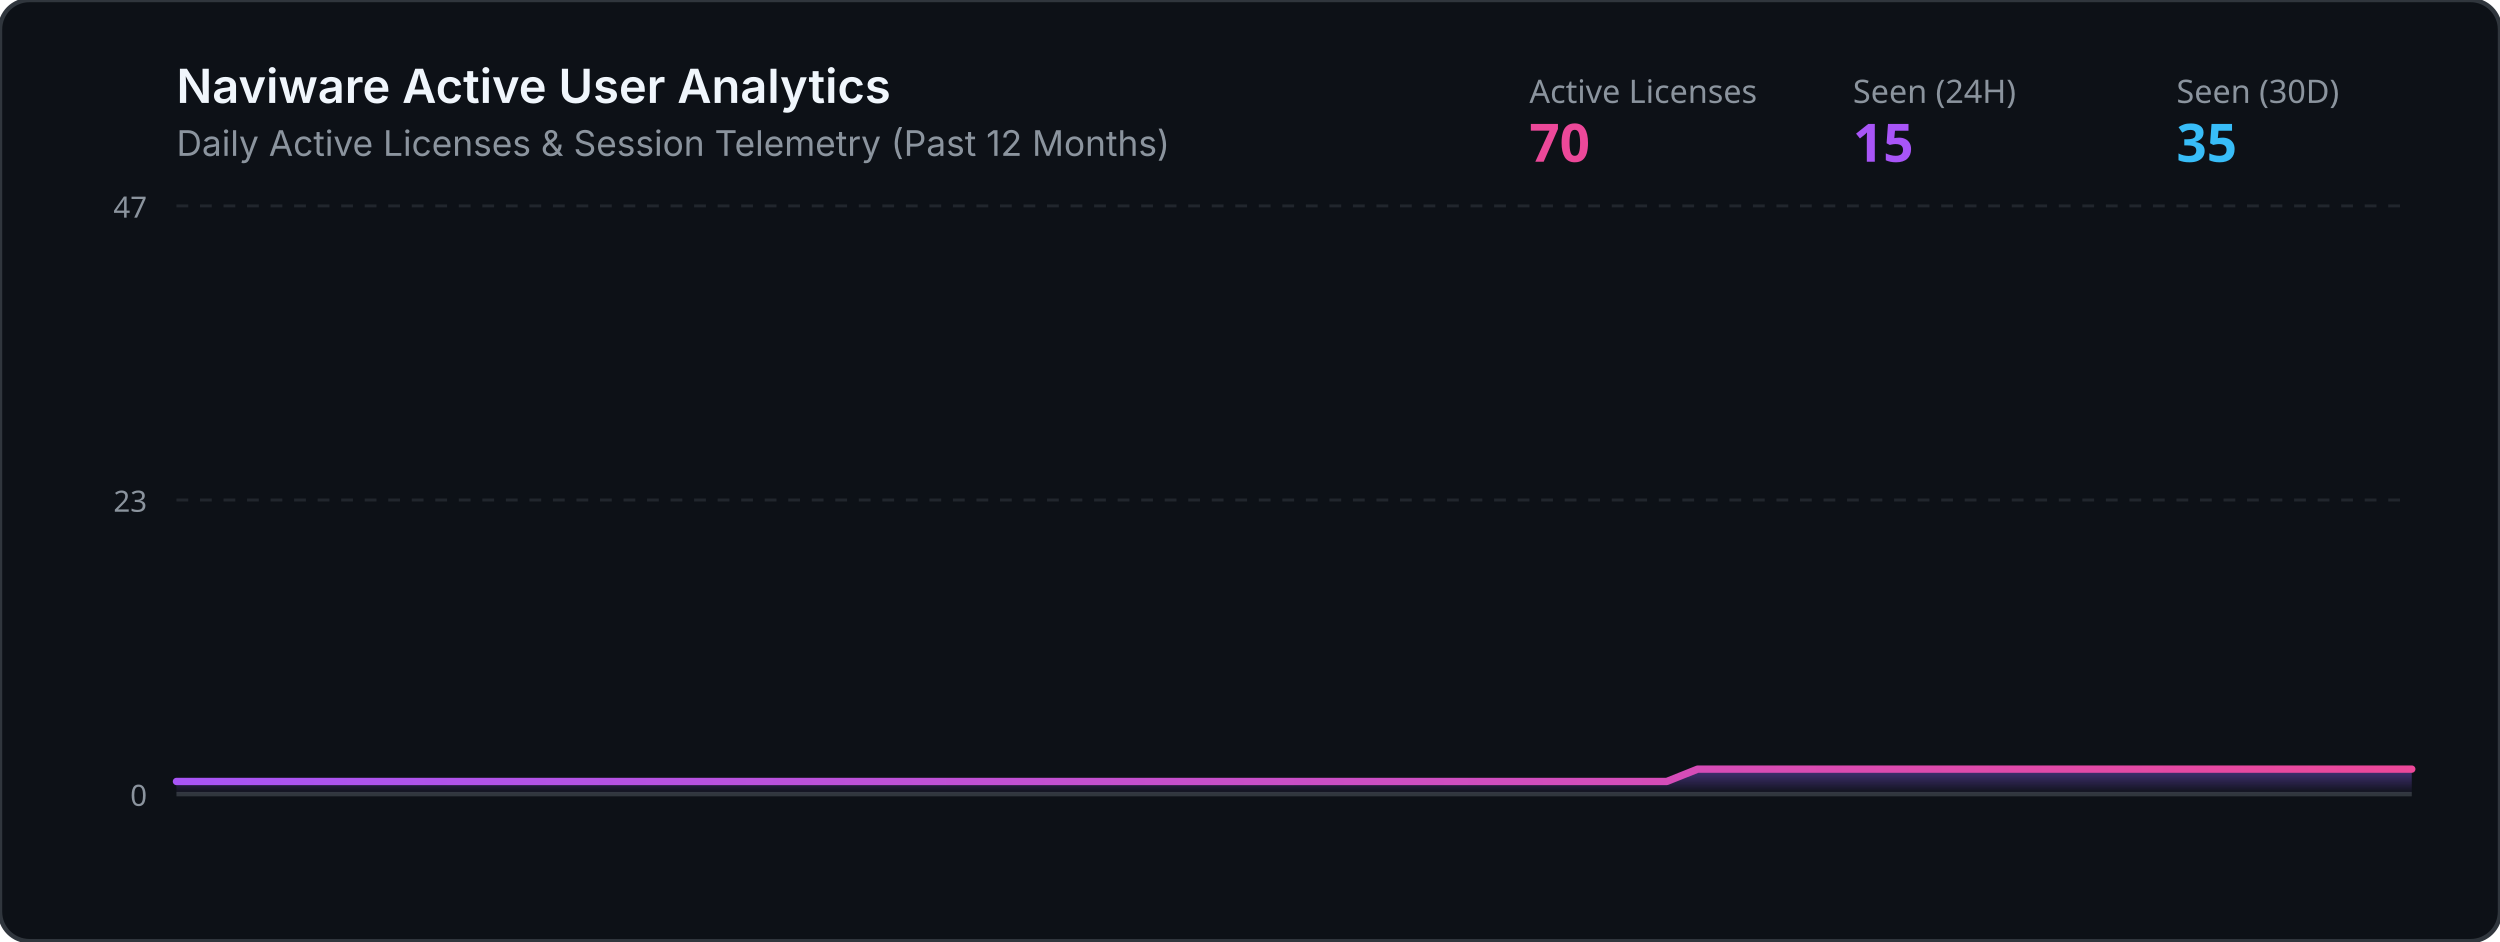
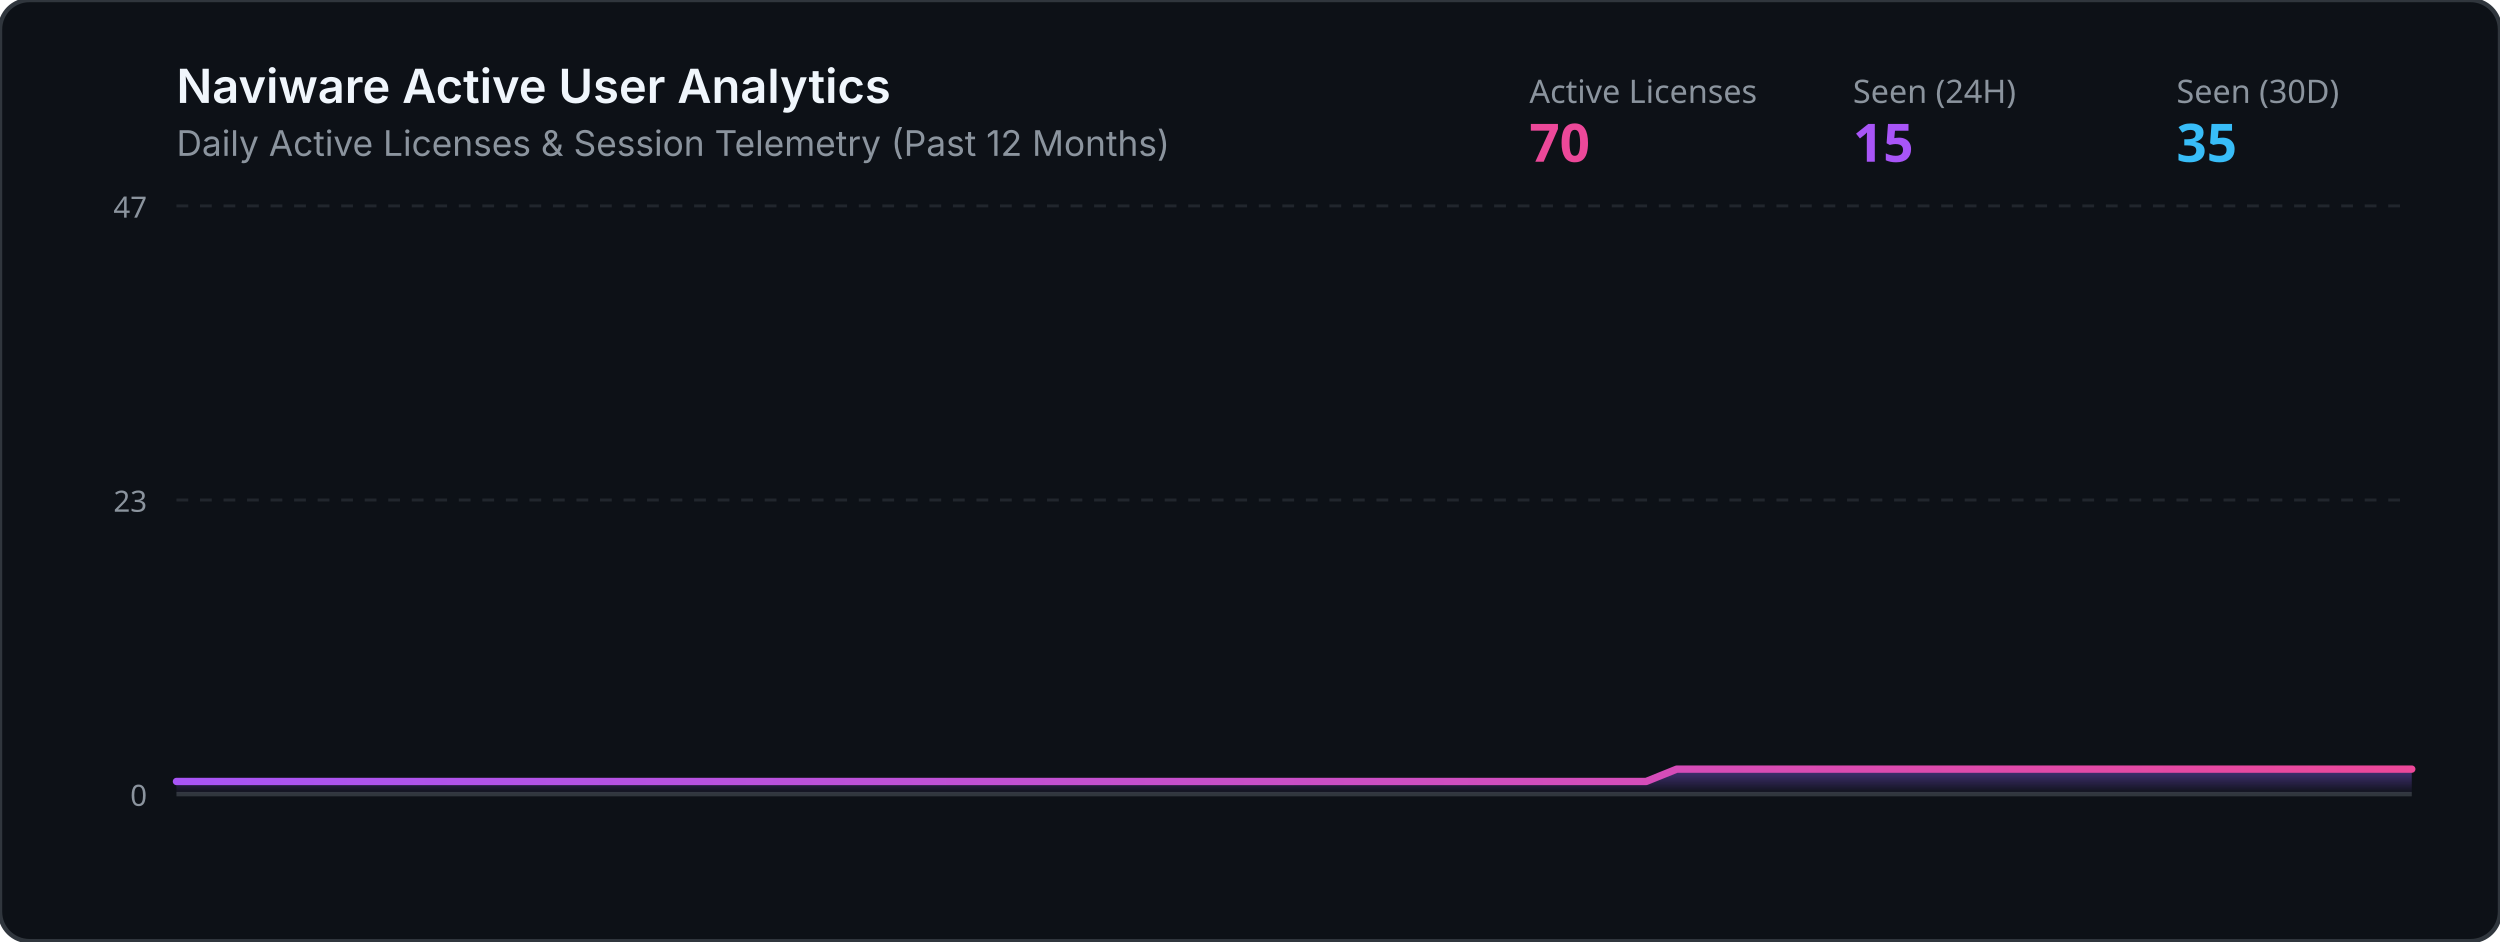
<svg xmlns="http://www.w3.org/2000/svg" viewBox="0 0 850 320" width="100%" height="320">
  <defs>
    <linearGradient id="grad" x1="0%" y1="0%" x2="0%" y2="100%">
      <stop offset="0%" stop-color="#8b5cf6" stop-opacity="0.45" />
      <stop offset="100%" stop-color="#8b5cf6" stop-opacity="0.0" />
    </linearGradient>
    <linearGradient id="lineGrad" x1="0%" y1="0%" x2="100%" y2="0%">
      <stop offset="0%" stop-color="#a855f7" />
      <stop offset="100%" stop-color="#ec4899" />
    </linearGradient>
  </defs>
  <rect width="850" height="320" rx="10" fill="#0d1117" stroke="#30363d" stroke-width="1.5" />
  <text x="60" y="35" fill="#f0f6fc" font-family="-apple-system,BlinkMacSystemFont,Segoe UI,sans-serif" font-size="16" font-weight="600">Naviware Active User Analytics</text>
  <text x="60" y="53" fill="#8b949e" font-family="-apple-system,BlinkMacSystemFont,Segoe UI,sans-serif" font-size="12">Daily Active Licenses &amp; Session Telemetry (Past 12 Months)</text>
  <text x="520" y="35" fill="#8b949e" font-family="sans-serif" font-size="11">Active Licenses</text>
  <text x="520" y="55" fill="#ec4899" font-family="sans-serif" font-size="18" font-weight="bold">70</text>
  <text x="630" y="35" fill="#8b949e" font-family="sans-serif" font-size="11">Seen (24H)</text>
  <text x="630" y="55" fill="#a855f7" font-family="sans-serif" font-size="18" font-weight="bold">15</text>
  <text x="740" y="35" fill="#8b949e" font-family="sans-serif" font-size="11">Seen (30D)</text>
  <text x="740" y="55" fill="#38bdf8" font-family="sans-serif" font-size="18" font-weight="bold">35</text>
  <line x1="60" y1="70" x2="820" y2="70" stroke="#21262d" stroke-width="1" stroke-dasharray="4" />
  <line x1="60" y1="170.0" x2="820" y2="170.0" stroke="#21262d" stroke-width="1" stroke-dasharray="4" />
  <line x1="60" y1="270" x2="820" y2="270" stroke="#30363d" stroke-width="1.5" />
  <text x="50" y="74" fill="#8b949e" font-family="sans-serif" font-size="10" text-anchor="end">47</text>
  <text x="50" y="174.0" fill="#8b949e" font-family="sans-serif" font-size="10" text-anchor="end">23</text>
  <text x="50" y="274" fill="#8b949e" font-family="sans-serif" font-size="10" text-anchor="end">0</text>
-   <polygon points="60,270 60.0,265.7 70.6,265.7 81.1,265.7 91.7,265.7 102.2,265.7 112.8,265.7 123.3,265.7 133.9,265.7 144.4,265.7 155.0,265.7 165.6,265.7 176.1,265.7 186.7,265.7 197.2,265.7 207.8,265.7 218.3,265.7 228.9,265.7 239.4,265.7 250.0,265.7 260.6,265.7 271.1,265.7 281.7,265.7 292.2,265.7 302.8,265.7 313.3,265.7 323.9,265.7 334.4,265.7 345.0,265.7 355.6,265.7 366.1,265.7 376.7,265.7 387.2,265.7 397.8,265.7 408.3,265.7 418.9,265.7 429.4,265.7 440.0,265.7 450.6,265.7 461.1,265.7 471.7,265.7 482.2,265.7 492.8,265.7 503.3,265.7 513.9,265.7 524.4,265.7 535.0,265.7 545.6,265.7 556.1,265.7 566.7,265.7 577.2,261.5 587.8,261.5 598.3,261.5 608.9,261.5 619.4,261.5 630.0,261.5 640.6,261.5 651.1,261.5 661.7,261.5 672.2,261.5 682.8,261.5 693.3,261.5 703.9,261.5 714.4,261.5 725.0,261.5 735.6,261.5 746.1,261.5 756.7,261.5 767.2,261.5 777.8,261.5 788.3,261.5 798.9,261.5 809.4,261.5 820.0,261.5 820,270" fill="url(#grad)" />
-   <polyline points="60.0,265.7 70.6,265.7 81.1,265.7 91.7,265.7 102.2,265.7 112.8,265.7 123.3,265.7 133.9,265.7 144.4,265.7 155.0,265.7 165.6,265.7 176.1,265.7 186.7,265.7 197.2,265.7 207.8,265.7 218.3,265.7 228.9,265.7 239.4,265.7 250.0,265.7 260.6,265.7 271.1,265.7 281.7,265.7 292.2,265.7 302.8,265.7 313.3,265.7 323.9,265.7 334.4,265.7 345.0,265.7 355.6,265.7 366.1,265.7 376.7,265.7 387.2,265.7 397.8,265.7 408.3,265.7 418.9,265.7 429.4,265.7 440.0,265.7 450.6,265.7 461.1,265.7 471.7,265.7 482.2,265.7 492.8,265.7 503.3,265.7 513.9,265.7 524.4,265.7 535.0,265.7 545.6,265.7 556.1,265.7 566.7,265.7 577.2,261.5 587.8,261.5 598.3,261.5 608.9,261.5 619.4,261.5 630.0,261.5 640.6,261.5 651.1,261.5 661.7,261.5 672.2,261.5 682.8,261.5 693.3,261.5 703.9,261.5 714.4,261.5 725.0,261.5 735.6,261.5 746.1,261.5 756.7,261.5 767.2,261.5 777.8,261.5 788.3,261.5 798.9,261.5 809.4,261.5 820.0,261.5" fill="none" stroke="url(#lineGrad)" stroke-width="2.5" stroke-linecap="round" stroke-linejoin="round" />
+   <polygon points="60,270 60.0,265.7 70.4,265.7 80.8,265.7 91.2,265.7 101.6,265.7 112.1,265.7 122.5,265.7 132.9,265.7 143.3,265.7 153.7,265.7 164.1,265.7 174.5,265.7 184.9,265.7 195.3,265.7 205.8,265.7 216.2,265.7 226.6,265.7 237.0,265.7 247.4,265.7 257.8,265.7 268.2,265.7 278.6,265.7 289.0,265.7 299.5,265.7 309.9,265.7 320.3,265.7 330.7,265.7 341.1,265.7 351.5,265.7 361.9,265.7 372.3,265.7 382.7,265.7 393.2,265.7 403.6,265.7 414.0,265.7 424.4,265.7 434.8,265.7 445.2,265.7 455.6,265.7 466.0,265.7 476.4,265.7 486.8,265.7 497.3,265.7 507.7,265.7 518.1,265.7 528.5,265.7 538.9,265.7 549.3,265.7 559.7,265.7 570.1,261.5 580.5,261.5 591.0,261.5 601.4,261.5 611.8,261.5 622.2,261.5 632.6,261.5 643.0,261.5 653.4,261.5 663.8,261.5 674.2,261.5 684.7,261.5 695.1,261.5 705.5,261.5 715.9,261.5 726.3,261.5 736.7,261.5 747.1,261.5 757.5,261.5 767.9,261.5 778.4,261.5 788.8,261.5 799.2,261.5 809.6,261.5 820.0,261.5 820,270" fill="url(#grad)" />
+   <polyline points="60.0,265.7 70.4,265.7 80.8,265.7 91.2,265.7 101.6,265.7 112.1,265.7 122.5,265.7 132.9,265.7 143.3,265.7 153.7,265.7 164.1,265.7 174.5,265.7 184.9,265.7 195.3,265.7 205.8,265.7 216.2,265.7 226.6,265.7 237.0,265.7 247.4,265.7 257.8,265.7 268.2,265.7 278.6,265.7 289.0,265.7 299.5,265.7 309.9,265.7 320.3,265.7 330.7,265.7 341.1,265.7 351.5,265.7 361.9,265.7 372.3,265.7 382.7,265.7 393.2,265.7 403.6,265.7 414.0,265.7 424.4,265.7 434.8,265.7 445.2,265.7 455.6,265.7 466.0,265.7 476.4,265.7 486.8,265.7 497.3,265.7 507.7,265.7 518.1,265.7 528.5,265.7 538.9,265.7 549.3,265.7 559.7,265.7 570.1,261.5 580.5,261.5 591.0,261.5 601.4,261.5 611.8,261.5 622.2,261.5 632.6,261.5 643.0,261.5 653.4,261.5 663.8,261.5 674.2,261.5 684.7,261.5 695.1,261.5 705.5,261.5 715.9,261.5 726.3,261.5 736.7,261.5 747.1,261.5 757.5,261.5 767.9,261.5 778.4,261.5 788.8,261.5 799.2,261.5 809.6,261.5 820.0,261.5" fill="none" stroke="url(#lineGrad)" stroke-width="2.5" stroke-linecap="round" stroke-linejoin="round" />
</svg>
